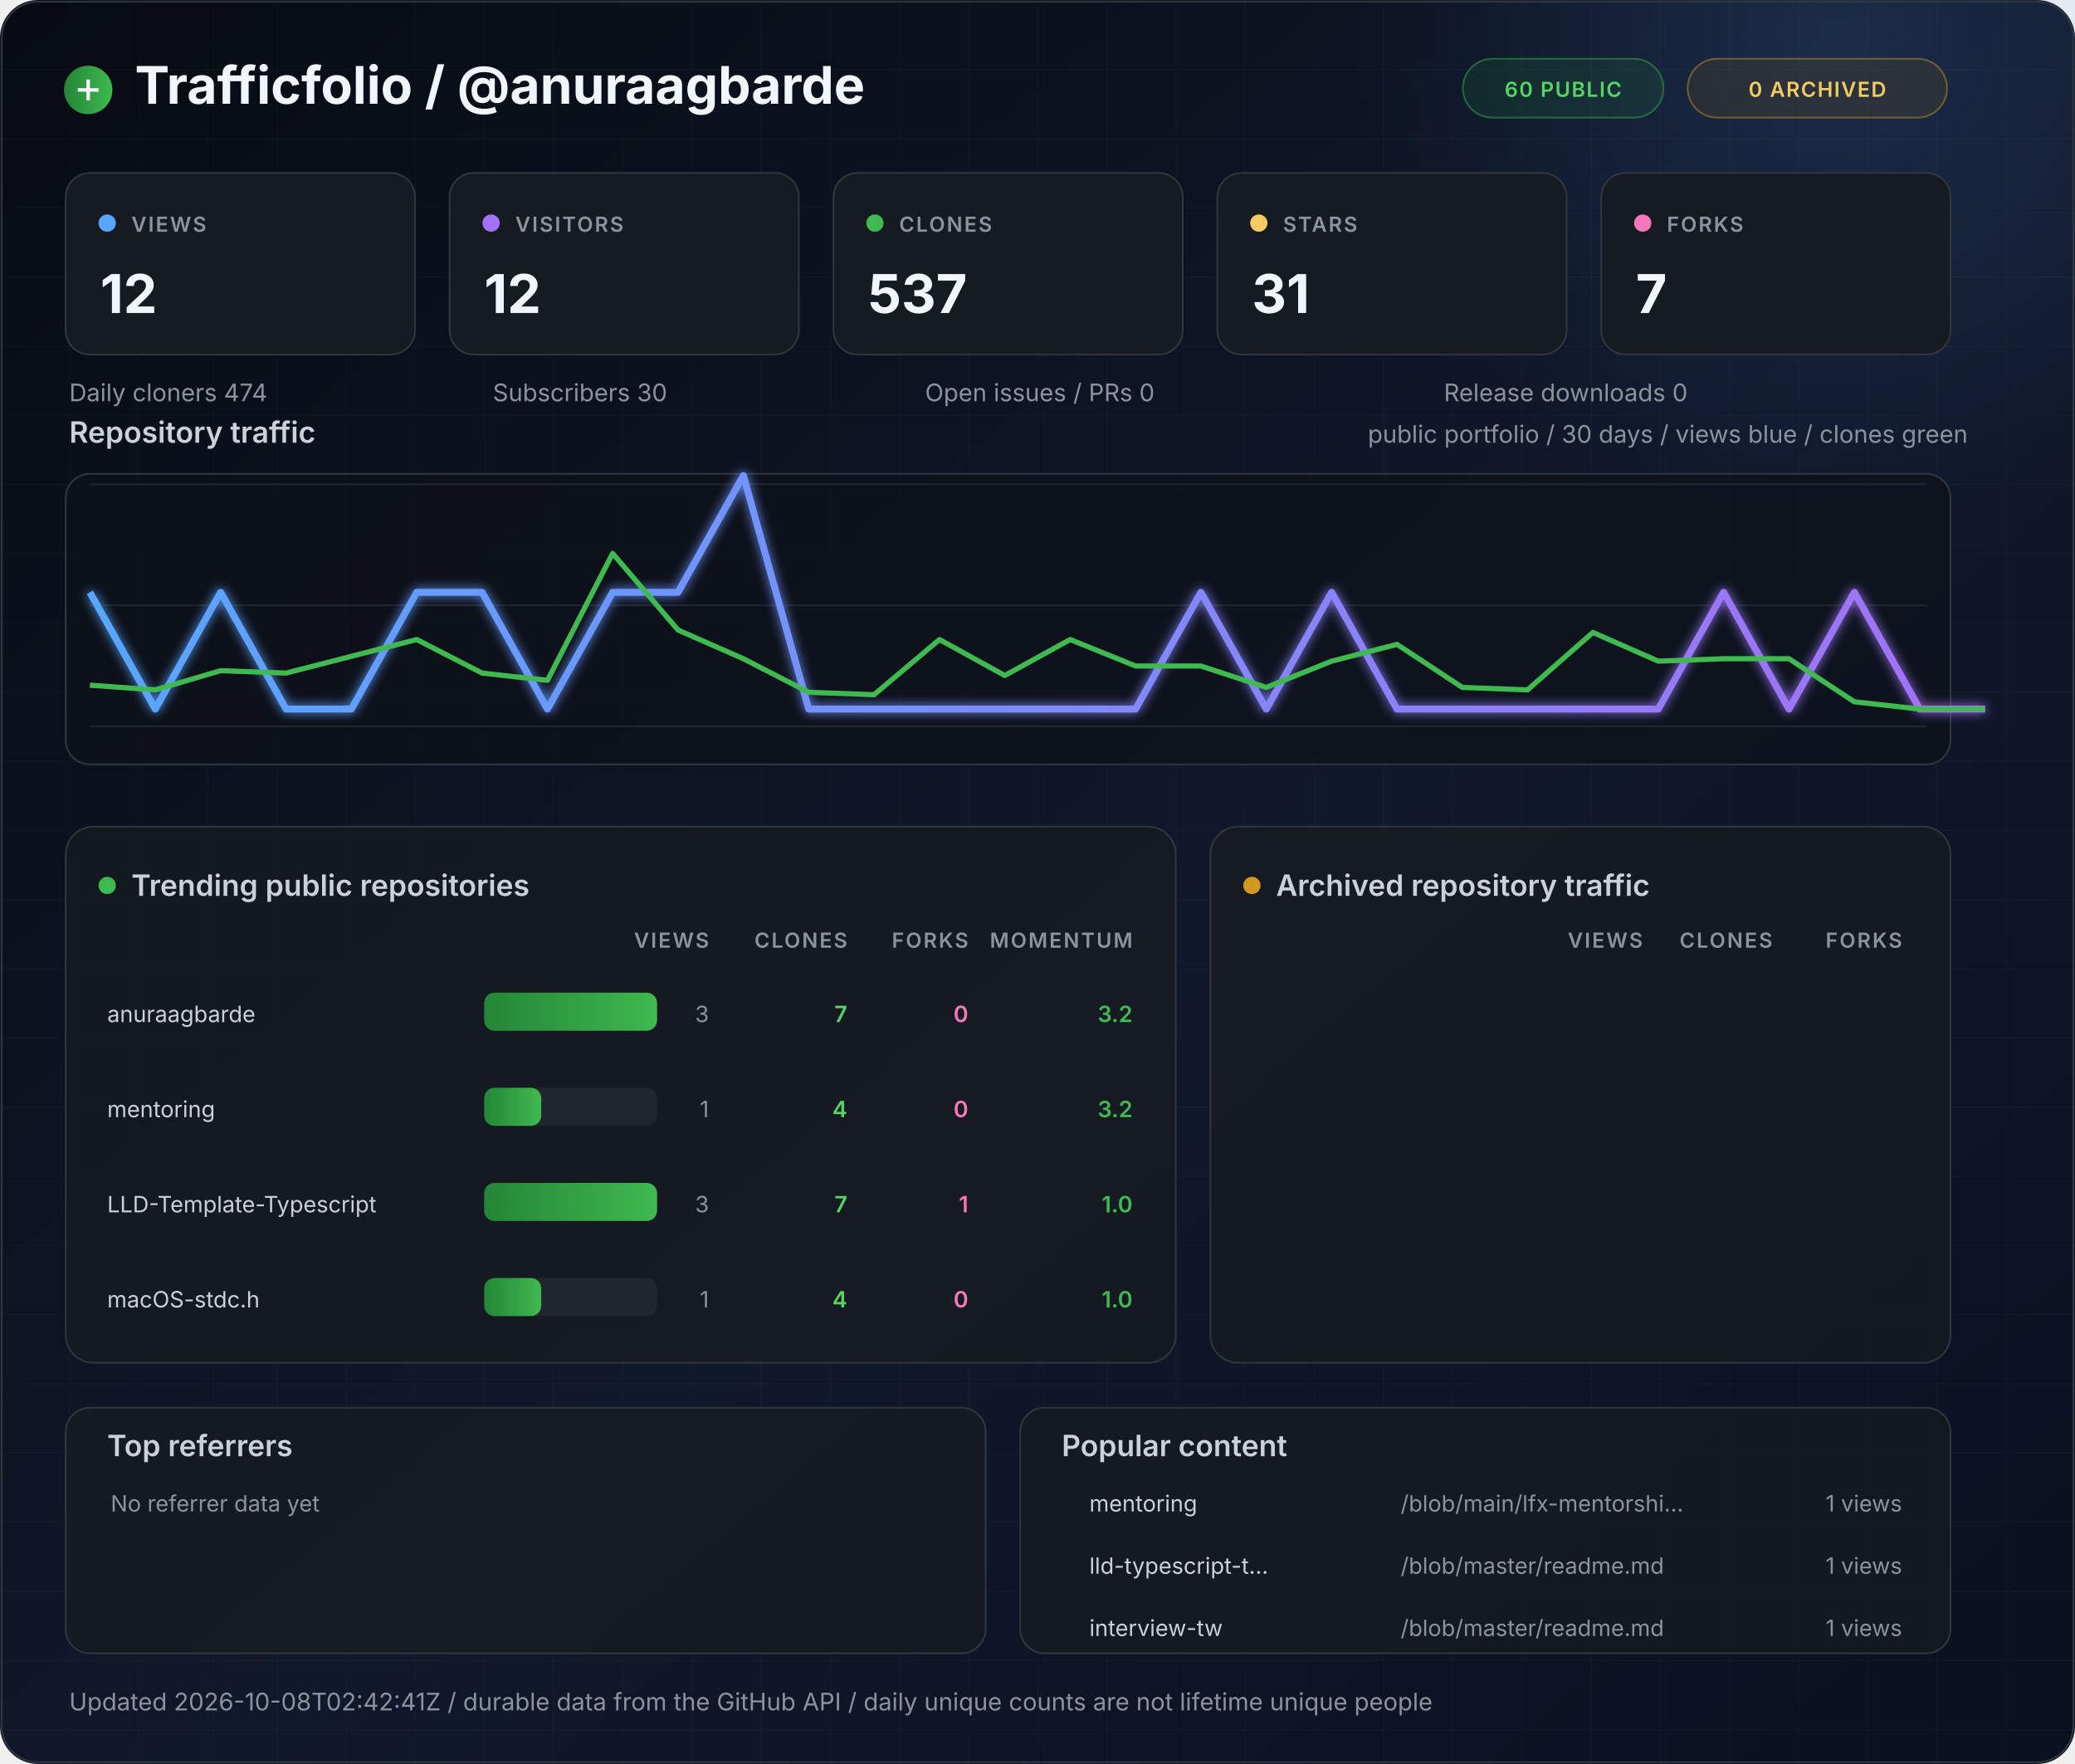
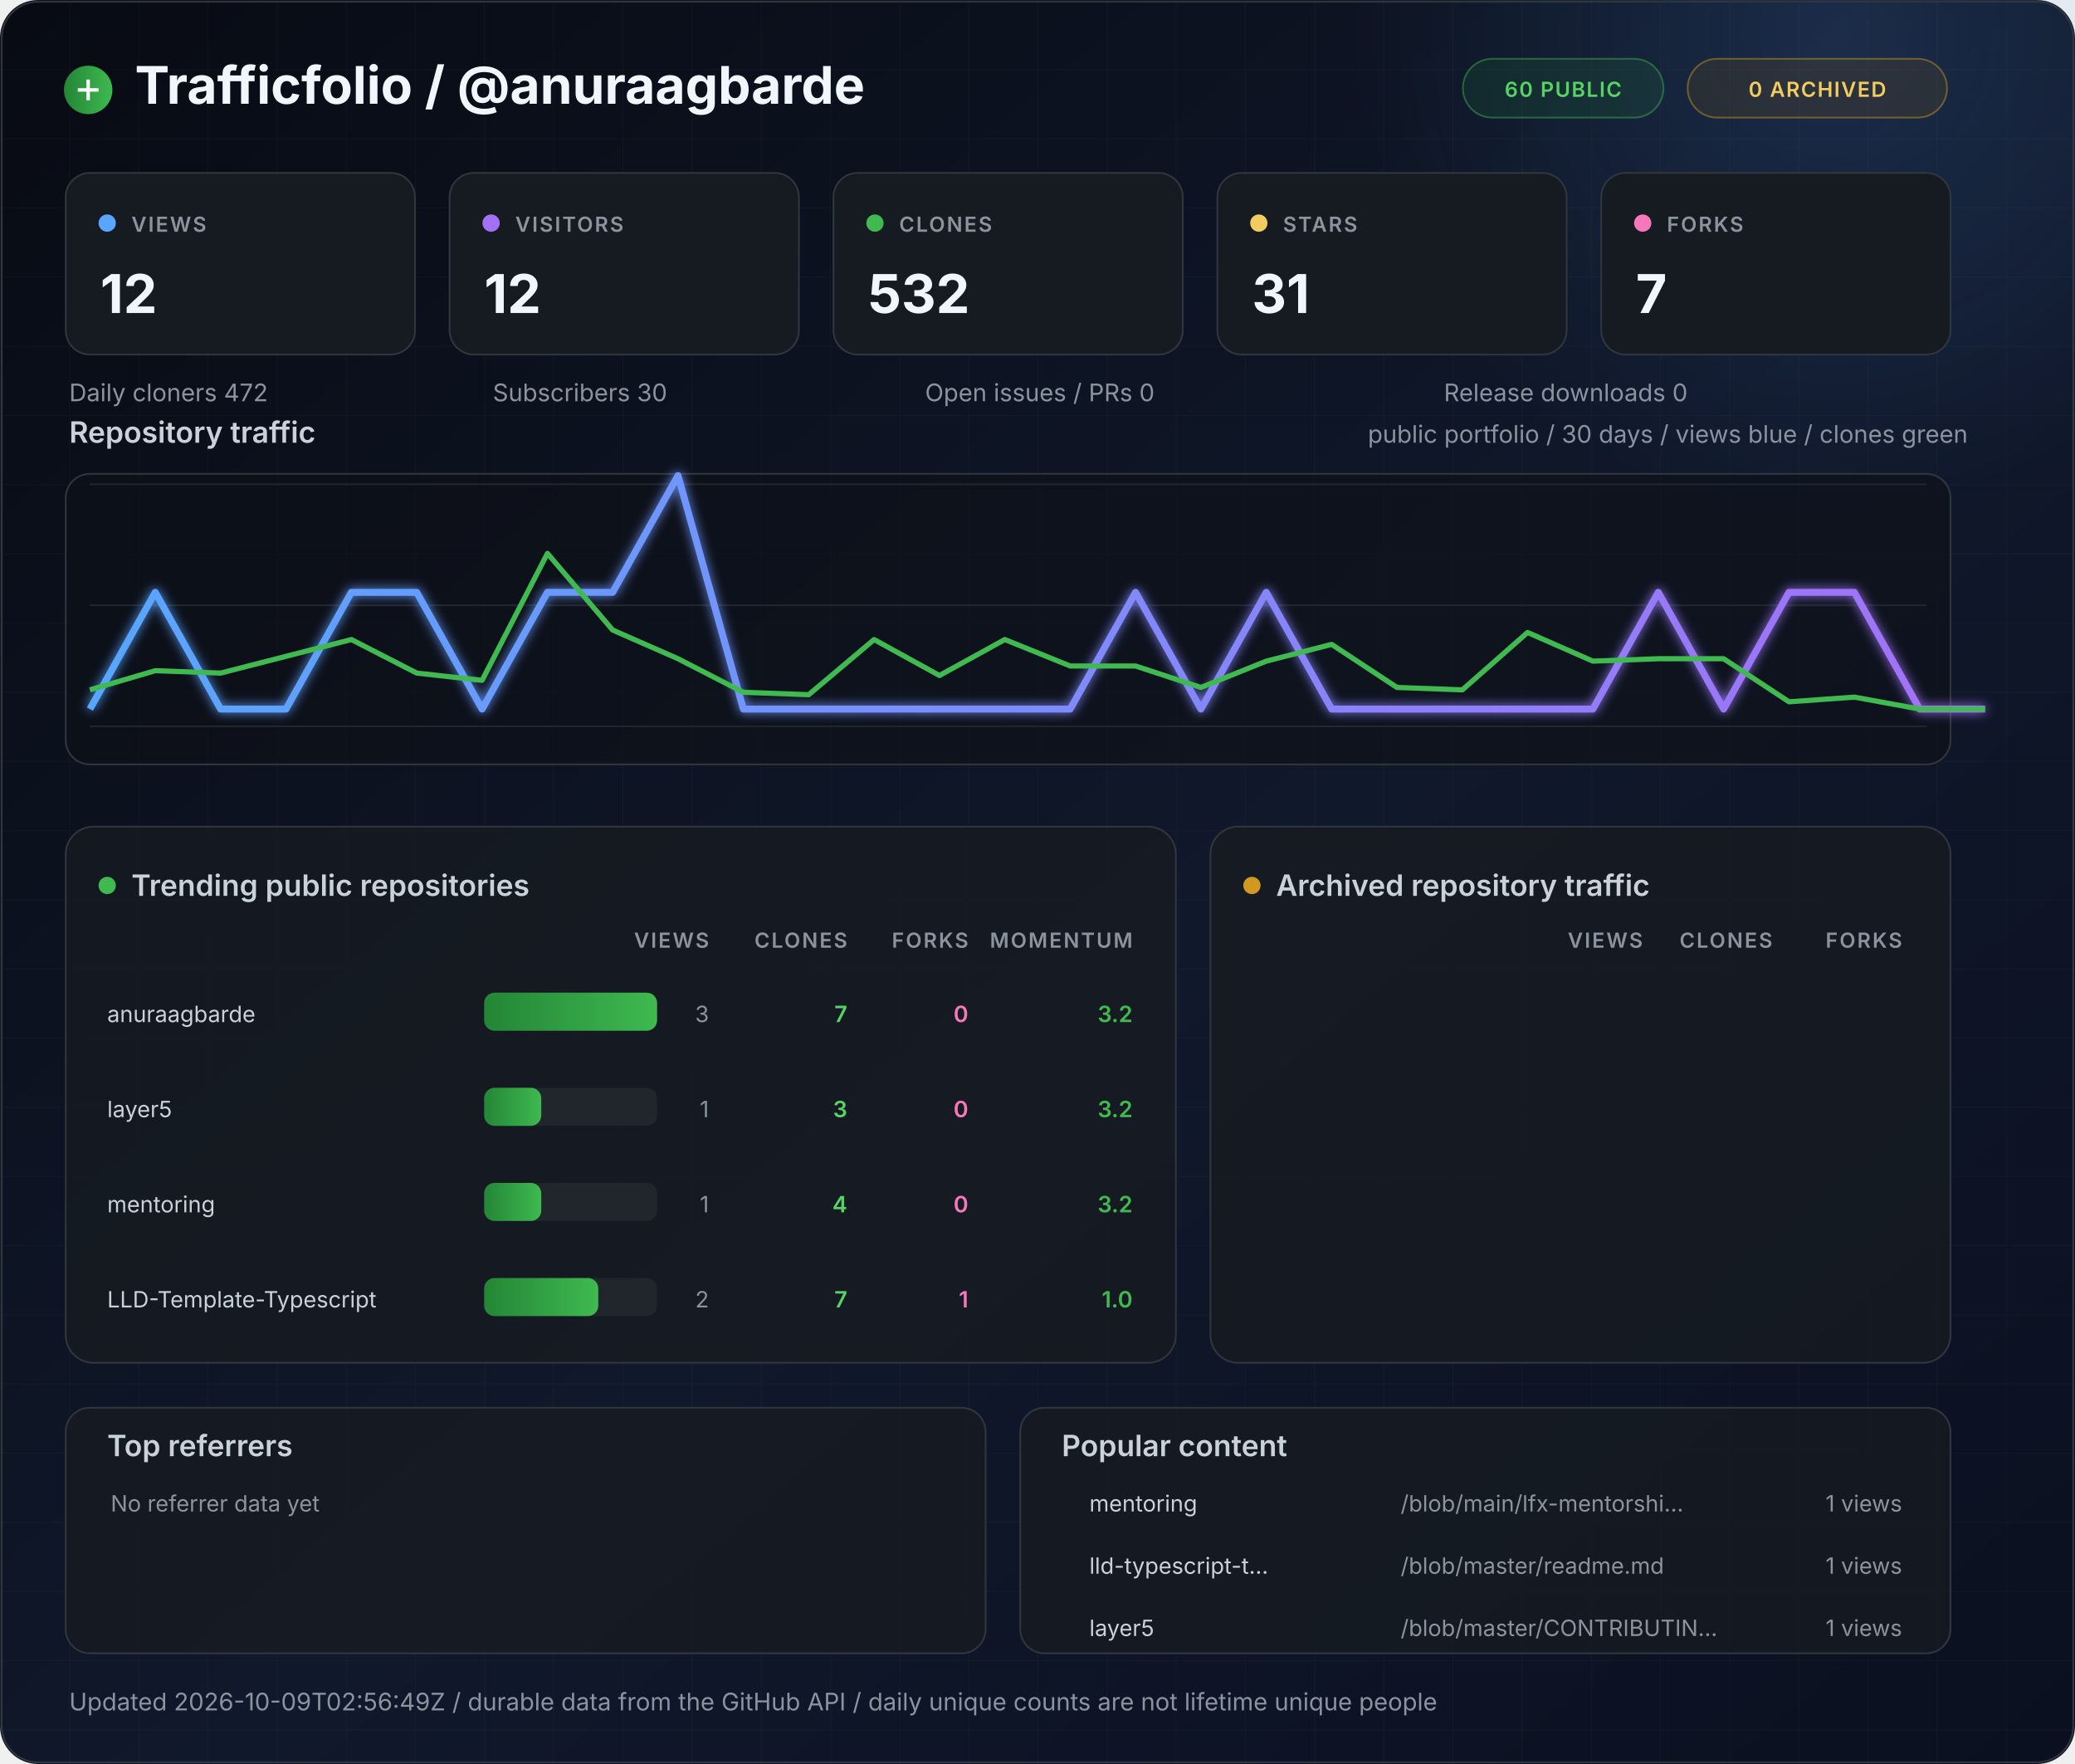
<svg xmlns="http://www.w3.org/2000/svg" width="1200" height="1020" viewBox="0 0 1200 1020" role="img" aria-label="Trafficfolio GitHub analytics dashboard for anuraagbarde">
  <defs>
    <linearGradient id="bg" x1="0" y1="0" x2="1" y2="1">
      <stop stop-color="#080b13" />
      <stop offset=".55" stop-color="#10182b" />
      <stop offset="1" stop-color="#0b1020" />
    </linearGradient>
    <linearGradient id="line" x1="0" y1="0" x2="1" y2="0">
      <stop stop-color="#58a6ff" />
      <stop offset="1" stop-color="#a371f7" />
    </linearGradient>
    <linearGradient id="bar" x1="0" y1="0" x2="1" y2="0">
      <stop stop-color="#238636" />
      <stop offset="1" stop-color="#3fb950" />
    </linearGradient>
    <linearGradient id="archiveBar" x1="0" y1="0" x2="1" y2="0">
      <stop stop-color="#9e6a03" />
      <stop offset="1" stop-color="#f2cc60" />
    </linearGradient>
    <radialGradient id="ambient">
      <stop stop-color="#58a6ff" stop-opacity=".16" />
      <stop offset="1" stop-color="#58a6ff" stop-opacity="0" />
    </radialGradient>
    <pattern id="grid" width="40" height="40" patternUnits="userSpaceOnUse">
      <path d="M40 0H0V40" fill="none" stroke="#ffffff" stroke-opacity=".025" />
    </pattern>
    <filter id="glow">
      <feGaussianBlur stdDeviation="3" result="b" />
      <feMerge>
        <feMergeNode in="b" />
        <feMergeNode in="SourceGraphic" />
      </feMerge>
    </filter>
    <style>
    .title{font:750 30px -apple-system,BlinkMacSystemFont,"Segoe UI",sans-serif;fill:#f0f6fc}
    .subtitle{font:14px -apple-system,BlinkMacSystemFont,"Segoe UI",sans-serif;fill:#8b949e}
    .label{font:600 12px -apple-system,BlinkMacSystemFont,"Segoe UI",sans-serif;fill:#8b949e;letter-spacing:1px}
    .metric{font:700 31px -apple-system,BlinkMacSystemFont,"Segoe UI",sans-serif;fill:#f0f6fc}
    .section{font:600 17px -apple-system,BlinkMacSystemFont,"Segoe UI",sans-serif;fill:#c9d1d9}
    .repo,.value,.trend,.archive,.clone,.fork{font:13px -apple-system,BlinkMacSystemFont,"Segoe UI",sans-serif;fill:#c9d1d9}
    .value{fill:#8b949e} .trend{fill:#3fb950;font-weight:600} .archive{fill:#d29922}
    .clone{fill:#56d364;font-weight:600} .fork{fill:#f778ba;font-weight:600}
    .pill{font:600 12px -apple-system,BlinkMacSystemFont,"Segoe UI",sans-serif;letter-spacing:.7px}
  </style>
  </defs>
  <rect width="1200" height="1020" rx="22" fill="url(#bg)" />
  <rect width="1200" height="1020" rx="22" fill="url(#grid)" />
  <circle cx="1060" cy="20" r="280" fill="url(#ambient)" />
  <rect x="1" y="1" width="1198" height="1018" rx="21" fill="none" stroke="#30363d" />
  <circle cx="51" cy="52" r="14" fill="url(#bar)" />
  <path d="M45 52h12M51 46v12" stroke="#fff" stroke-width="2" />
  <text x="78" y="60" class="title">Trafficfolio / @anuraagbarde</text>
  <rect x="846" y="34" width="116" height="34" rx="17" fill="#238636" fill-opacity=".16" stroke="#3fb950" stroke-opacity=".45" />
  <text x="904" y="56" text-anchor="middle" class="pill" fill="#56d364">60 PUBLIC</text>
  <rect x="976" y="34" width="150" height="34" rx="17" fill="#9e6a03" fill-opacity=".14" stroke="#d29922" stroke-opacity=".45" />
  <text x="1051" y="56" text-anchor="middle" class="pill" fill="#f2cc60">0 ARCHIVED</text>
  <rect x="38" y="100" width="202" height="105" rx="14" fill="#161b22" stroke="#30363d" />
  <circle cx="62" cy="129" r="5" fill="#58a6ff" />
  <text x="76" y="134" class="label">VIEWS</text>
  <text x="58" y="181" class="metric">12</text>
  <rect x="260" y="100" width="202" height="105" rx="14" fill="#161b22" stroke="#30363d" />
  <circle cx="284" cy="129" r="5" fill="#a371f7" />
  <text x="298" y="134" class="label">VISITORS</text>
  <text x="280" y="181" class="metric">12</text>
  <rect x="482" y="100" width="202" height="105" rx="14" fill="#161b22" stroke="#30363d" />
  <circle cx="506" cy="129" r="5" fill="#3fb950" />
  <text x="520" y="134" class="label">CLONES</text>
-   <text x="502" y="181" class="metric">537</text>
+   <text x="502" y="181" class="metric">532</text>
  <rect x="704" y="100" width="202" height="105" rx="14" fill="#161b22" stroke="#30363d" />
  <circle cx="728" cy="129" r="5" fill="#f2cc60" />
  <text x="742" y="134" class="label">STARS</text>
  <text x="724" y="181" class="metric">31</text>
  <rect x="926" y="100" width="202" height="105" rx="14" fill="#161b22" stroke="#30363d" />
  <circle cx="950" cy="129" r="5" fill="#f778ba" />
  <text x="964" y="134" class="label">FORKS</text>
  <text x="946" y="181" class="metric">7</text>
-   <text x="40" y="232" class="subtitle">Daily cloners 474</text>
+   <text x="40" y="232" class="subtitle">Daily cloners 472</text>
  <text x="285" y="232" class="subtitle">Subscribers 30</text>
  <text x="535" y="232" class="subtitle">Open issues / PRs 0</text>
  <text x="835" y="232" class="subtitle">Release downloads 0</text>
  <text x="40" y="256" class="section">Repository traffic</text>
  <text x="1138" y="256" text-anchor="end" class="subtitle">public portfolio / 30 days / views blue / clones green</text>
  <rect x="38" y="274" width="1090" height="168" rx="14" fill="#0d1117" fill-opacity=".62" stroke="#30363d" />
  <line x1="52" y1="420" x2="1114" y2="420" stroke="#21262d" />
  <line x1="52" y1="350" x2="1114" y2="350" stroke="#21262d" />
  <line x1="52" y1="280" x2="1114" y2="280" stroke="#21262d" />
-   <polyline points="52.0,342.5 89.8,410.0 127.6,342.5 165.4,410.0 203.2,410.0 241.0,342.5 278.8,342.5 316.6,410.0 354.3,342.5 392.1,342.5 429.9,275.0 467.7,410.0 505.5,410.0 543.3,410.0 581.1,410.0 618.9,410.0 656.7,410.0 694.5,342.5 732.3,410.0 770.1,342.5 807.9,410.0 845.7,410.0 883.4,410.0 921.2,410.0 959.0,410.0 996.8,342.5 1034.6,410.0 1072.4,342.5 1110.2,410.0 1148.0,410.0" fill="none" stroke="url(#line)" stroke-width="4" stroke-linejoin="round" filter="url(#glow)" />
-   <polyline points="52.0,396.2 89.8,398.9 127.6,387.8 165.4,389.2 203.2,379.5 241.0,369.8 278.8,389.2 316.6,393.4 354.3,320.0 392.1,364.3 429.9,380.9 467.7,400.3 505.5,401.7 543.3,369.8 581.1,390.6 618.9,369.8 656.7,385.1 694.5,385.1 732.3,397.5 770.1,382.3 807.9,372.6 845.7,397.5 883.4,398.9 921.2,365.7 959.0,382.3 996.8,380.9 1034.6,380.9 1072.4,405.8 1110.2,410.0 1148.0,410.0" fill="none" stroke="#3fb950" stroke-width="3" stroke-linejoin="round" />
+   <polyline points="52.0,410.0 89.8,342.5 127.6,410.0 165.4,410.0 203.2,342.5 241.0,342.5 278.8,410.0 316.6,342.5 354.3,342.5 392.1,275.0 429.9,410.0 467.7,410.0 505.5,410.0 543.3,410.0 581.1,410.0 618.9,410.0 656.7,342.5 694.5,410.0 732.3,342.5 770.1,410.0 807.9,410.0 845.7,410.0 883.4,410.0 921.2,410.0 959.0,342.5 996.8,410.0 1034.6,342.5 1072.4,342.5 1110.2,410.0 1148.0,410.0" fill="none" stroke="url(#line)" stroke-width="4" stroke-linejoin="round" filter="url(#glow)" />
+   <polyline points="52.0,398.9 89.8,387.8 127.6,389.2 165.4,379.5 203.2,369.8 241.0,389.2 278.8,393.4 316.6,320.0 354.3,364.3 392.1,380.9 429.9,400.3 467.7,401.7 505.5,369.8 543.3,390.6 581.1,369.8 618.9,385.1 656.7,385.1 694.5,397.5 732.3,382.3 770.1,372.6 807.9,397.5 845.7,398.9 883.4,365.7 921.2,382.3 959.0,380.9 996.8,380.9 1034.6,405.8 1072.4,403.1 1110.2,410.0 1148.0,410.0" fill="none" stroke="#3fb950" stroke-width="3" stroke-linejoin="round" />
  <rect x="38" y="478" width="642" height="310" rx="16" fill="#161b22" fill-opacity=".82" stroke="#30363d" />
  <circle cx="62" cy="512" r="5" fill="#3fb950" />
  <text x="76" y="518" class="section">Trending public repositories</text>
  <text x="410" y="548" text-anchor="end" class="label">VIEWS</text>
  <text x="490" y="548" text-anchor="end" class="label">CLONES</text>
  <text x="560" y="548" text-anchor="end" class="label">FORKS</text>
  <text x="655" y="548" text-anchor="end" class="label">MOMENTUM</text>
  <text x="62" y="591" class="repo">anuraagbarde</text>
  <rect x="280" y="574" width="100" height="22" rx="6" fill="#21262d" />
  <rect x="280" y="574" width="100" height="22" rx="6" fill="url(#bar)" />
  <text x="410" y="591" text-anchor="end" class="value">3</text>
  <text x="490" y="591" text-anchor="end" class="clone">7</text>
  <text x="560" y="591" text-anchor="end" class="fork">0</text>
  <text x="655" y="591" text-anchor="end" class="trend">3.2</text>
-   <text x="62" y="646" class="repo">mentoring</text>
+   <text x="62" y="646" class="repo">layer5</text>
  <rect x="280" y="629" width="100" height="22" rx="6" fill="#21262d" />
  <rect x="280" y="629" width="33" height="22" rx="6" fill="url(#bar)" />
  <text x="410" y="646" text-anchor="end" class="value">1</text>
-   <text x="490" y="646" text-anchor="end" class="clone">4</text>
+   <text x="490" y="646" text-anchor="end" class="clone">3</text>
  <text x="560" y="646" text-anchor="end" class="fork">0</text>
  <text x="655" y="646" text-anchor="end" class="trend">3.2</text>
-   <text x="62" y="701" class="repo">LLD-Template-Typescript</text>
+   <text x="62" y="701" class="repo">mentoring</text>
  <rect x="280" y="684" width="100" height="22" rx="6" fill="#21262d" />
-   <rect x="280" y="684" width="100" height="22" rx="6" fill="url(#bar)" />
-   <text x="410" y="701" text-anchor="end" class="value">3</text>
-   <text x="490" y="701" text-anchor="end" class="clone">7</text>
-   <text x="560" y="701" text-anchor="end" class="fork">1</text>
-   <text x="655" y="701" text-anchor="end" class="trend">1.0</text>
-   <text x="62" y="756" class="repo">macOS-stdc.h</text>
+   <rect x="280" y="684" width="33" height="22" rx="6" fill="url(#bar)" />
+   <text x="410" y="701" text-anchor="end" class="value">1</text>
+   <text x="490" y="701" text-anchor="end" class="clone">4</text>
+   <text x="560" y="701" text-anchor="end" class="fork">0</text>
+   <text x="655" y="701" text-anchor="end" class="trend">3.2</text>
+   <text x="62" y="756" class="repo">LLD-Template-Typescript</text>
  <rect x="280" y="739" width="100" height="22" rx="6" fill="#21262d" />
-   <rect x="280" y="739" width="33" height="22" rx="6" fill="url(#bar)" />
-   <text x="410" y="756" text-anchor="end" class="value">1</text>
-   <text x="490" y="756" text-anchor="end" class="clone">4</text>
-   <text x="560" y="756" text-anchor="end" class="fork">0</text>
+   <rect x="280" y="739" width="66" height="22" rx="6" fill="url(#bar)" />
+   <text x="410" y="756" text-anchor="end" class="value">2</text>
+   <text x="490" y="756" text-anchor="end" class="clone">7</text>
+   <text x="560" y="756" text-anchor="end" class="fork">1</text>
  <text x="655" y="756" text-anchor="end" class="trend">1.0</text>
  <rect x="700" y="478" width="428" height="310" rx="16" fill="#161b22" fill-opacity=".82" stroke="#30363d" />
  <circle cx="724" cy="512" r="5" fill="#d29922" />
  <text x="738" y="518" class="section">Archived repository traffic</text>
  <text x="950" y="548" text-anchor="end" class="label">VIEWS</text>
  <text x="1025" y="548" text-anchor="end" class="label">CLONES</text>
  <text x="1100" y="548" text-anchor="end" class="label">FORKS</text>
  <rect x="38" y="814" width="532" height="142" rx="14" fill="#161b22" fill-opacity=".82" stroke="#30363d" />
  <text x="62" y="842" class="section">Top referrers</text>
  <text x="64" y="874" class="value">No referrer data yet</text>
  <rect x="590" y="814" width="538" height="142" rx="14" fill="#161b22" fill-opacity=".82" stroke="#30363d" />
  <text x="614" y="842" class="section">Popular content</text>
  <text x="630" y="874" class="repo">mentoring</text>
  <text x="810" y="874" class="value">/blob/main/lfx-mentorshi...</text>
  <text x="1100" y="874" text-anchor="end" class="value">1 views</text>
  <text x="630" y="910" class="repo">lld-typescript-t...</text>
  <text x="810" y="910" class="value">/blob/master/readme.md</text>
  <text x="1100" y="910" text-anchor="end" class="value">1 views</text>
-   <text x="630" y="946" class="repo">interview-tw</text>
-   <text x="810" y="946" class="value">/blob/master/readme.md</text>
+   <text x="630" y="946" class="repo">layer5</text>
+   <text x="810" y="946" class="value">/blob/master/CONTRIBUTIN...</text>
  <text x="1100" y="946" text-anchor="end" class="value">1 views</text>
-   <text x="40" y="989" class="subtitle">Updated 2026-10-08T02:42:41Z / durable data from the GitHub API / daily unique counts are not lifetime unique people</text>
+   <text x="40" y="989" class="subtitle">Updated 2026-10-09T02:56:49Z / durable data from the GitHub API / daily unique counts are not lifetime unique people</text>
</svg>
